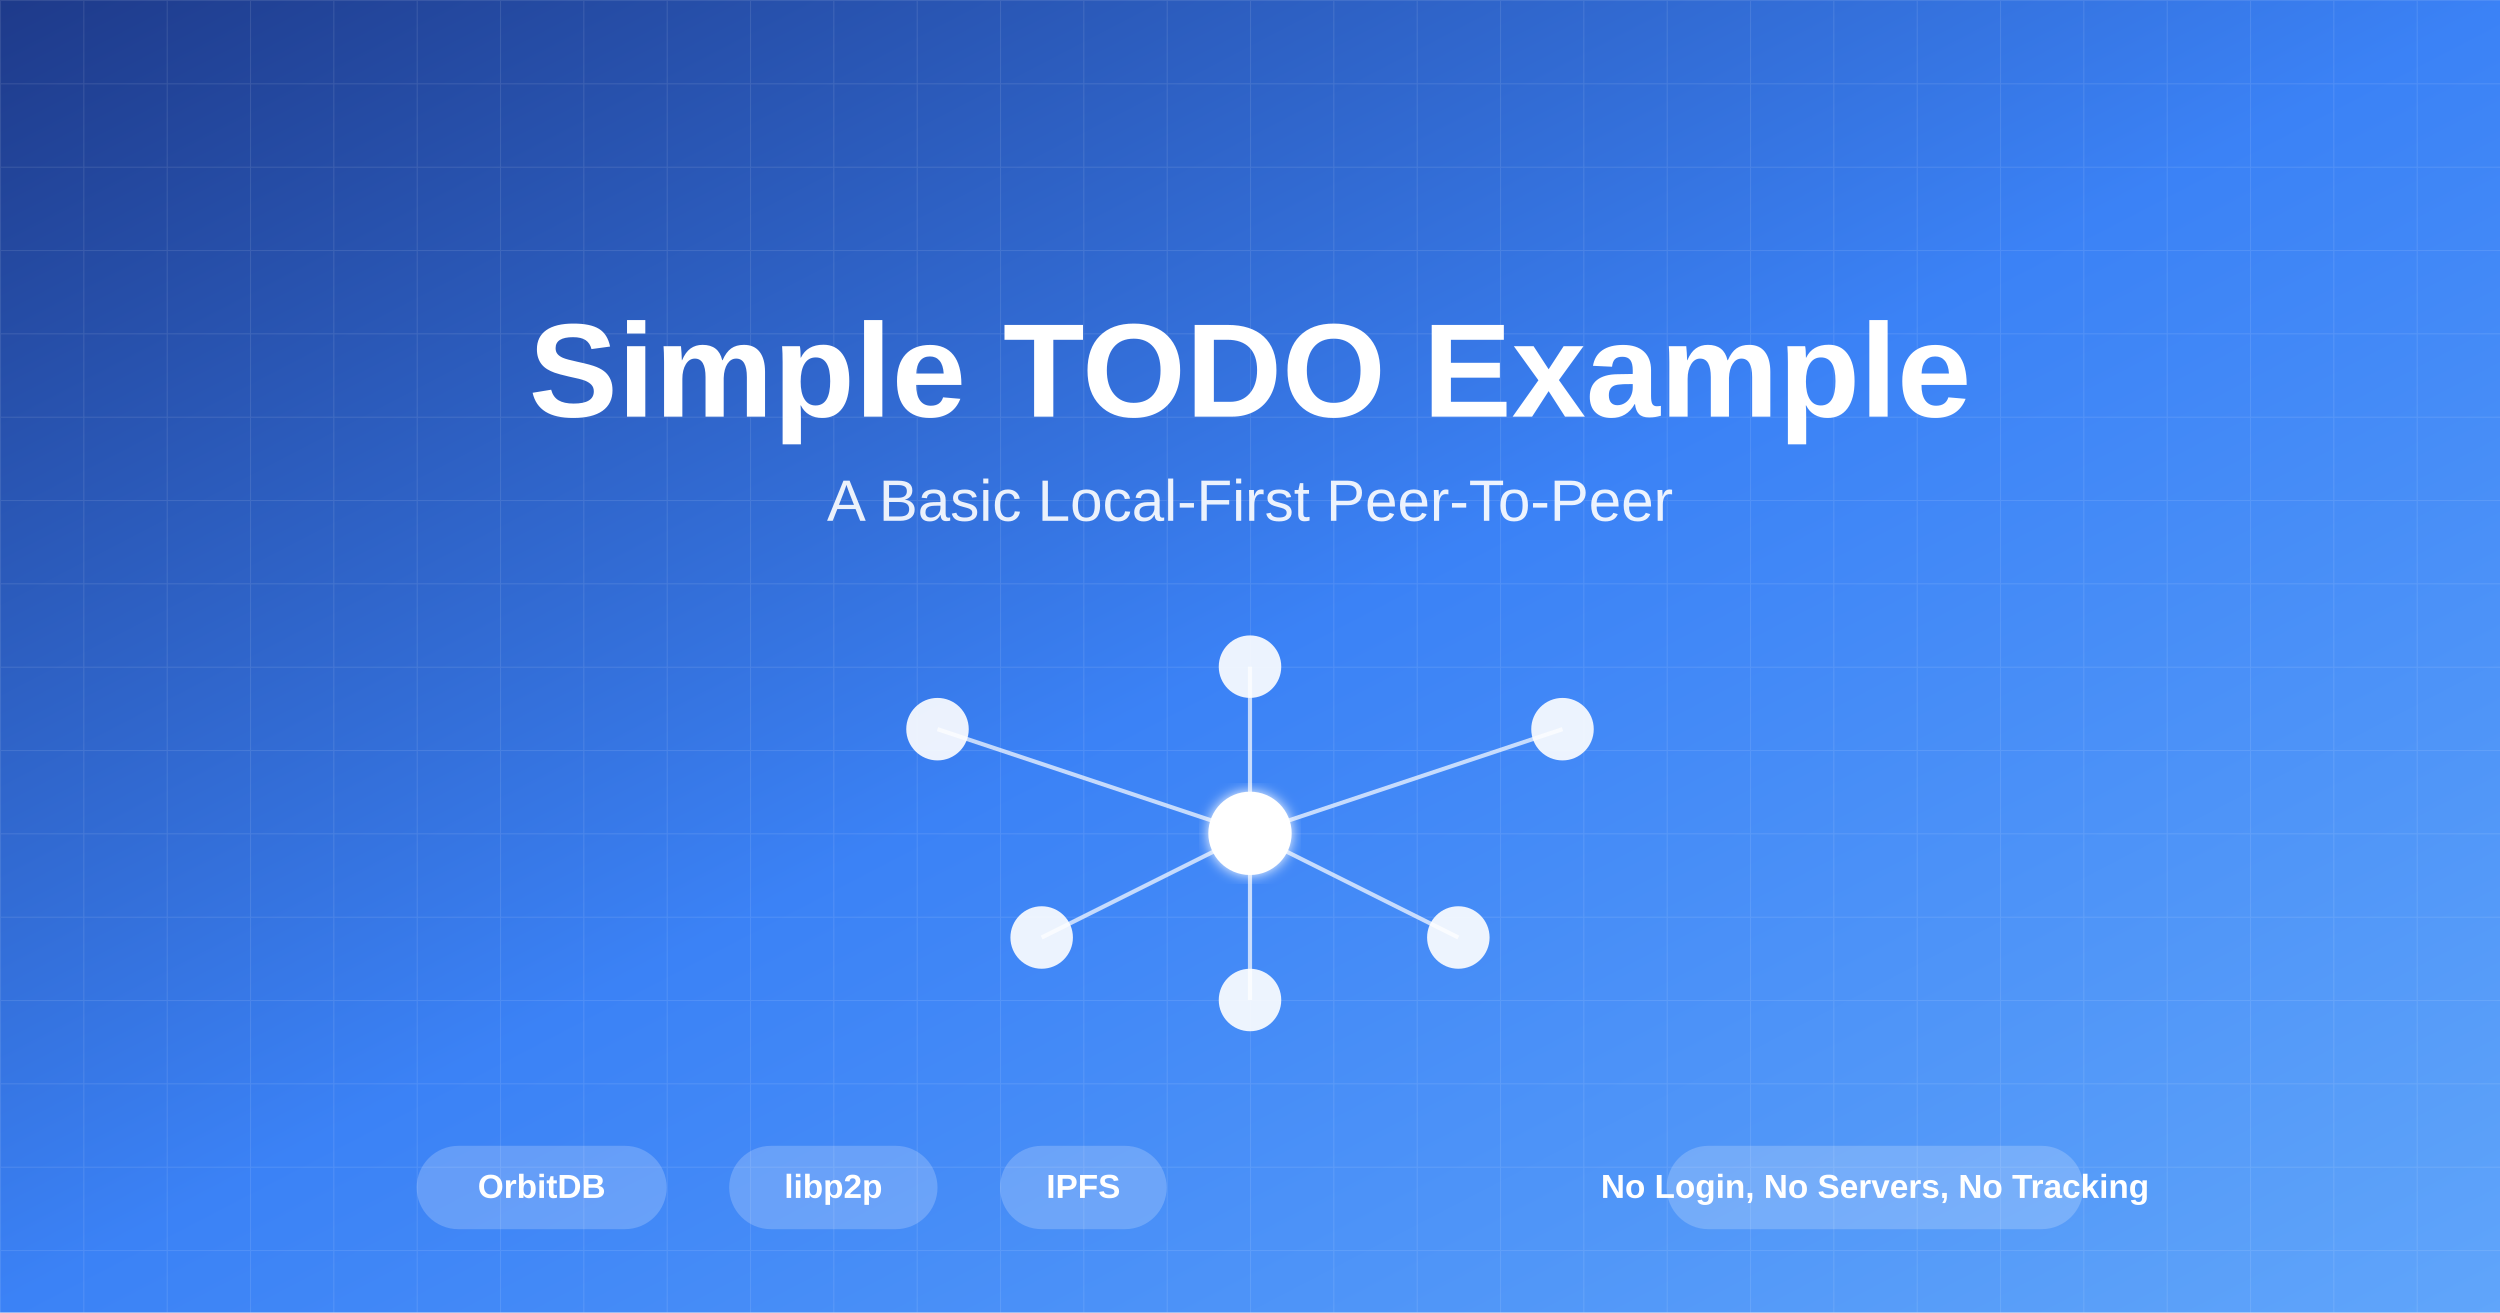
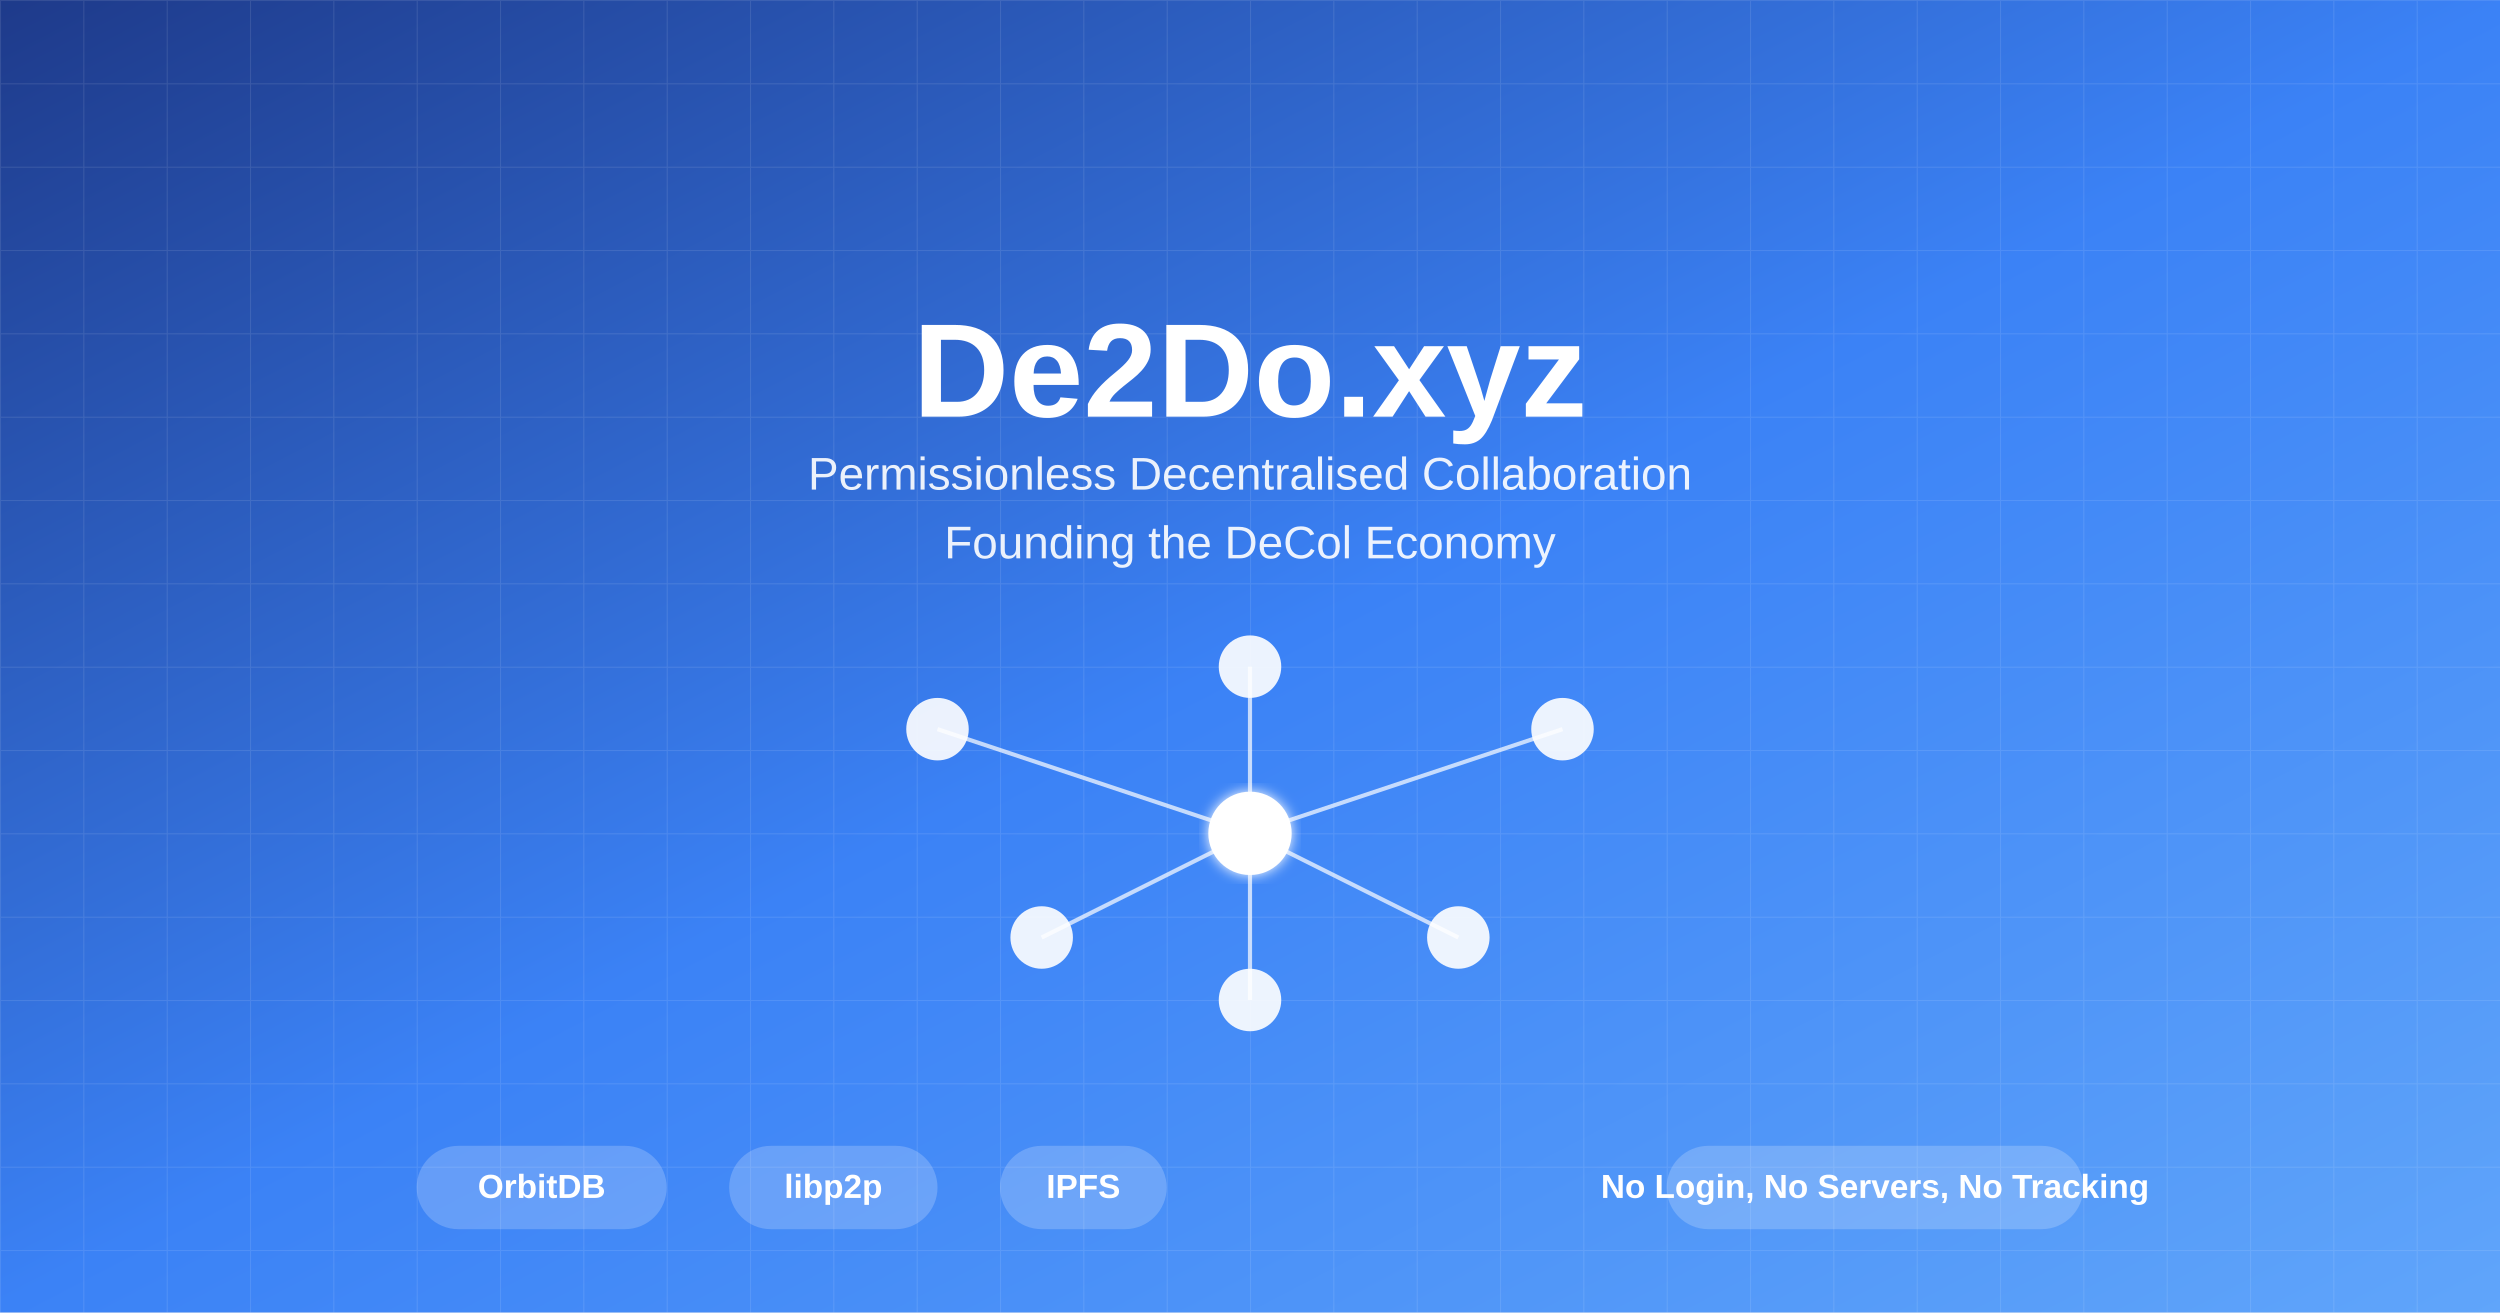
<svg xmlns="http://www.w3.org/2000/svg" viewBox="0 0 1200 630" width="1200" height="630">
  <defs>
    <linearGradient id="bgGradient" x1="0%" y1="0%" x2="100%" y2="100%">
      <stop offset="0%" style="stop-color:#1E3A8A;stop-opacity:1" />
      <stop offset="50%" style="stop-color:#3B82F6;stop-opacity:1" />
      <stop offset="100%" style="stop-color:#60A5FA;stop-opacity:1" />
    </linearGradient>
    <filter id="glow">
      <feGaussianBlur stdDeviation="3" result="coloredBlur" />
      <feMerge>
        <feMergeNode in="coloredBlur" />
        <feMergeNode in="SourceGraphic" />
      </feMerge>
    </filter>
  </defs>
  <rect width="1200" height="630" fill="url(#bgGradient)" />
  <defs>
    <pattern id="grid" width="40" height="40" patternUnits="userSpaceOnUse">
      <path d="M 40 0 L 0 0 0 40" fill="none" stroke="rgba(255,255,255,0.1)" stroke-width="1" />
    </pattern>
  </defs>
  <rect width="1200" height="630" fill="url(#grid)" />
  <text x="600" y="200" text-anchor="middle" fill="white" font-family="Arial, sans-serif" font-size="64" font-weight="bold">
-     Simple TODO Example
+     De2Do.xyz
  </text>
-   <text x="600" y="250" text-anchor="middle" fill="rgba(255,255,255,0.9)" font-family="Arial, sans-serif" font-size="28">
-     A Basic Local-First Peer-To-Peer 
+   <text x="600" y="235" text-anchor="middle" fill="rgba(255,255,255,0.9)" font-family="Arial, sans-serif" font-size="22">
+     Permissionless Decentralised Collaboration
+   </text>
+   <text x="600" y="268" text-anchor="middle" fill="rgba(255,255,255,0.9)" font-family="Arial, sans-serif" font-size="22">
+     Founding the DeCol Economy
  </text>
  <circle cx="600" cy="400" r="20" fill="white" filter="url(#glow)" />
  <circle cx="450" cy="350" r="15" fill="rgba(255,255,255,0.9)" />
  <circle cx="750" cy="350" r="15" fill="rgba(255,255,255,0.9)" />
  <circle cx="500" cy="450" r="15" fill="rgba(255,255,255,0.9)" />
  <circle cx="700" cy="450" r="15" fill="rgba(255,255,255,0.9)" />
  <circle cx="600" cy="320" r="15" fill="rgba(255,255,255,0.9)" />
  <circle cx="600" cy="480" r="15" fill="rgba(255,255,255,0.9)" />
  <line x1="600" y1="400" x2="450" y2="350" stroke="white" stroke-width="2" opacity="0.7" />
  <line x1="600" y1="400" x2="750" y2="350" stroke="white" stroke-width="2" opacity="0.7" />
  <line x1="600" y1="400" x2="500" y2="450" stroke="white" stroke-width="2" opacity="0.7" />
  <line x1="600" y1="400" x2="700" y2="450" stroke="white" stroke-width="2" opacity="0.7" />
  <line x1="600" y1="400" x2="600" y2="320" stroke="white" stroke-width="2" opacity="0.7" />
  <line x1="600" y1="400" x2="600" y2="480" stroke="white" stroke-width="2" opacity="0.7" />
  <rect x="200" y="550" width="120" height="40" rx="20" fill="rgba(255,255,255,0.2)" />
  <text x="260" y="575" text-anchor="middle" fill="white" font-family="Arial, sans-serif" font-size="16" font-weight="bold">OrbitDB</text>
  <rect x="350" y="550" width="100" height="40" rx="20" fill="rgba(255,255,255,0.2)" />
  <text x="400" y="575" text-anchor="middle" fill="white" font-family="Arial, sans-serif" font-size="16" font-weight="bold">libp2p</text>
  <rect x="480" y="550" width="80" height="40" rx="20" fill="rgba(255,255,255,0.2)" />
  <text x="520" y="575" text-anchor="middle" fill="white" font-family="Arial, sans-serif" font-size="16" font-weight="bold">IPFS</text>
  <rect x="800" y="550" width="200" height="40" rx="20" fill="rgba(255,255,255,0.2)" />
  <text x="900" y="575" text-anchor="middle" fill="white" font-family="Arial, sans-serif" font-size="16" font-weight="bold">No Login, No Servers, No Tracking</text>
</svg>
